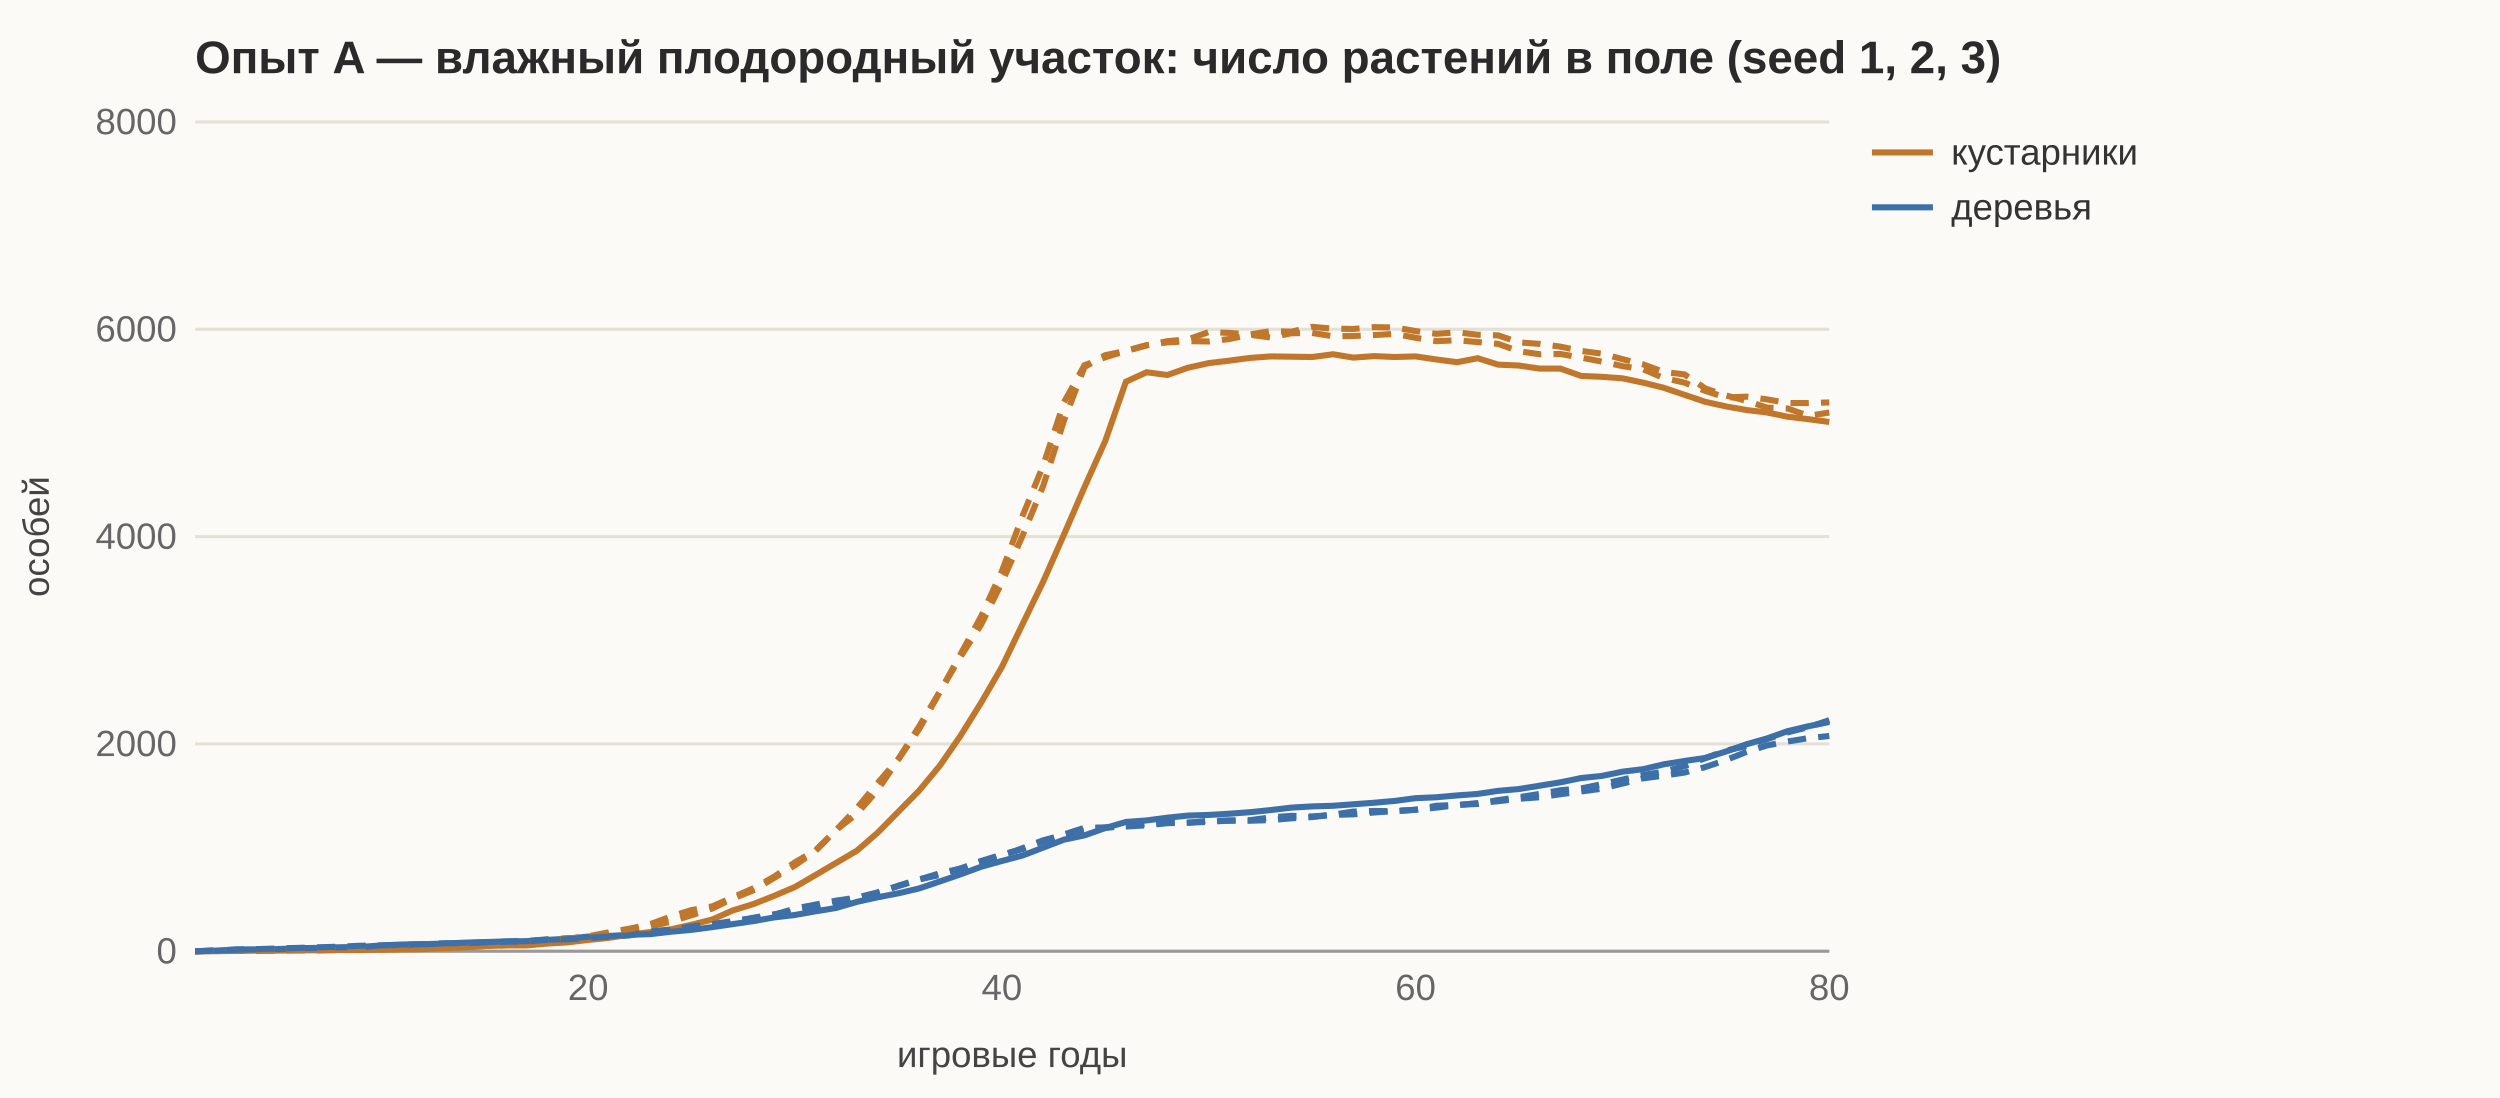
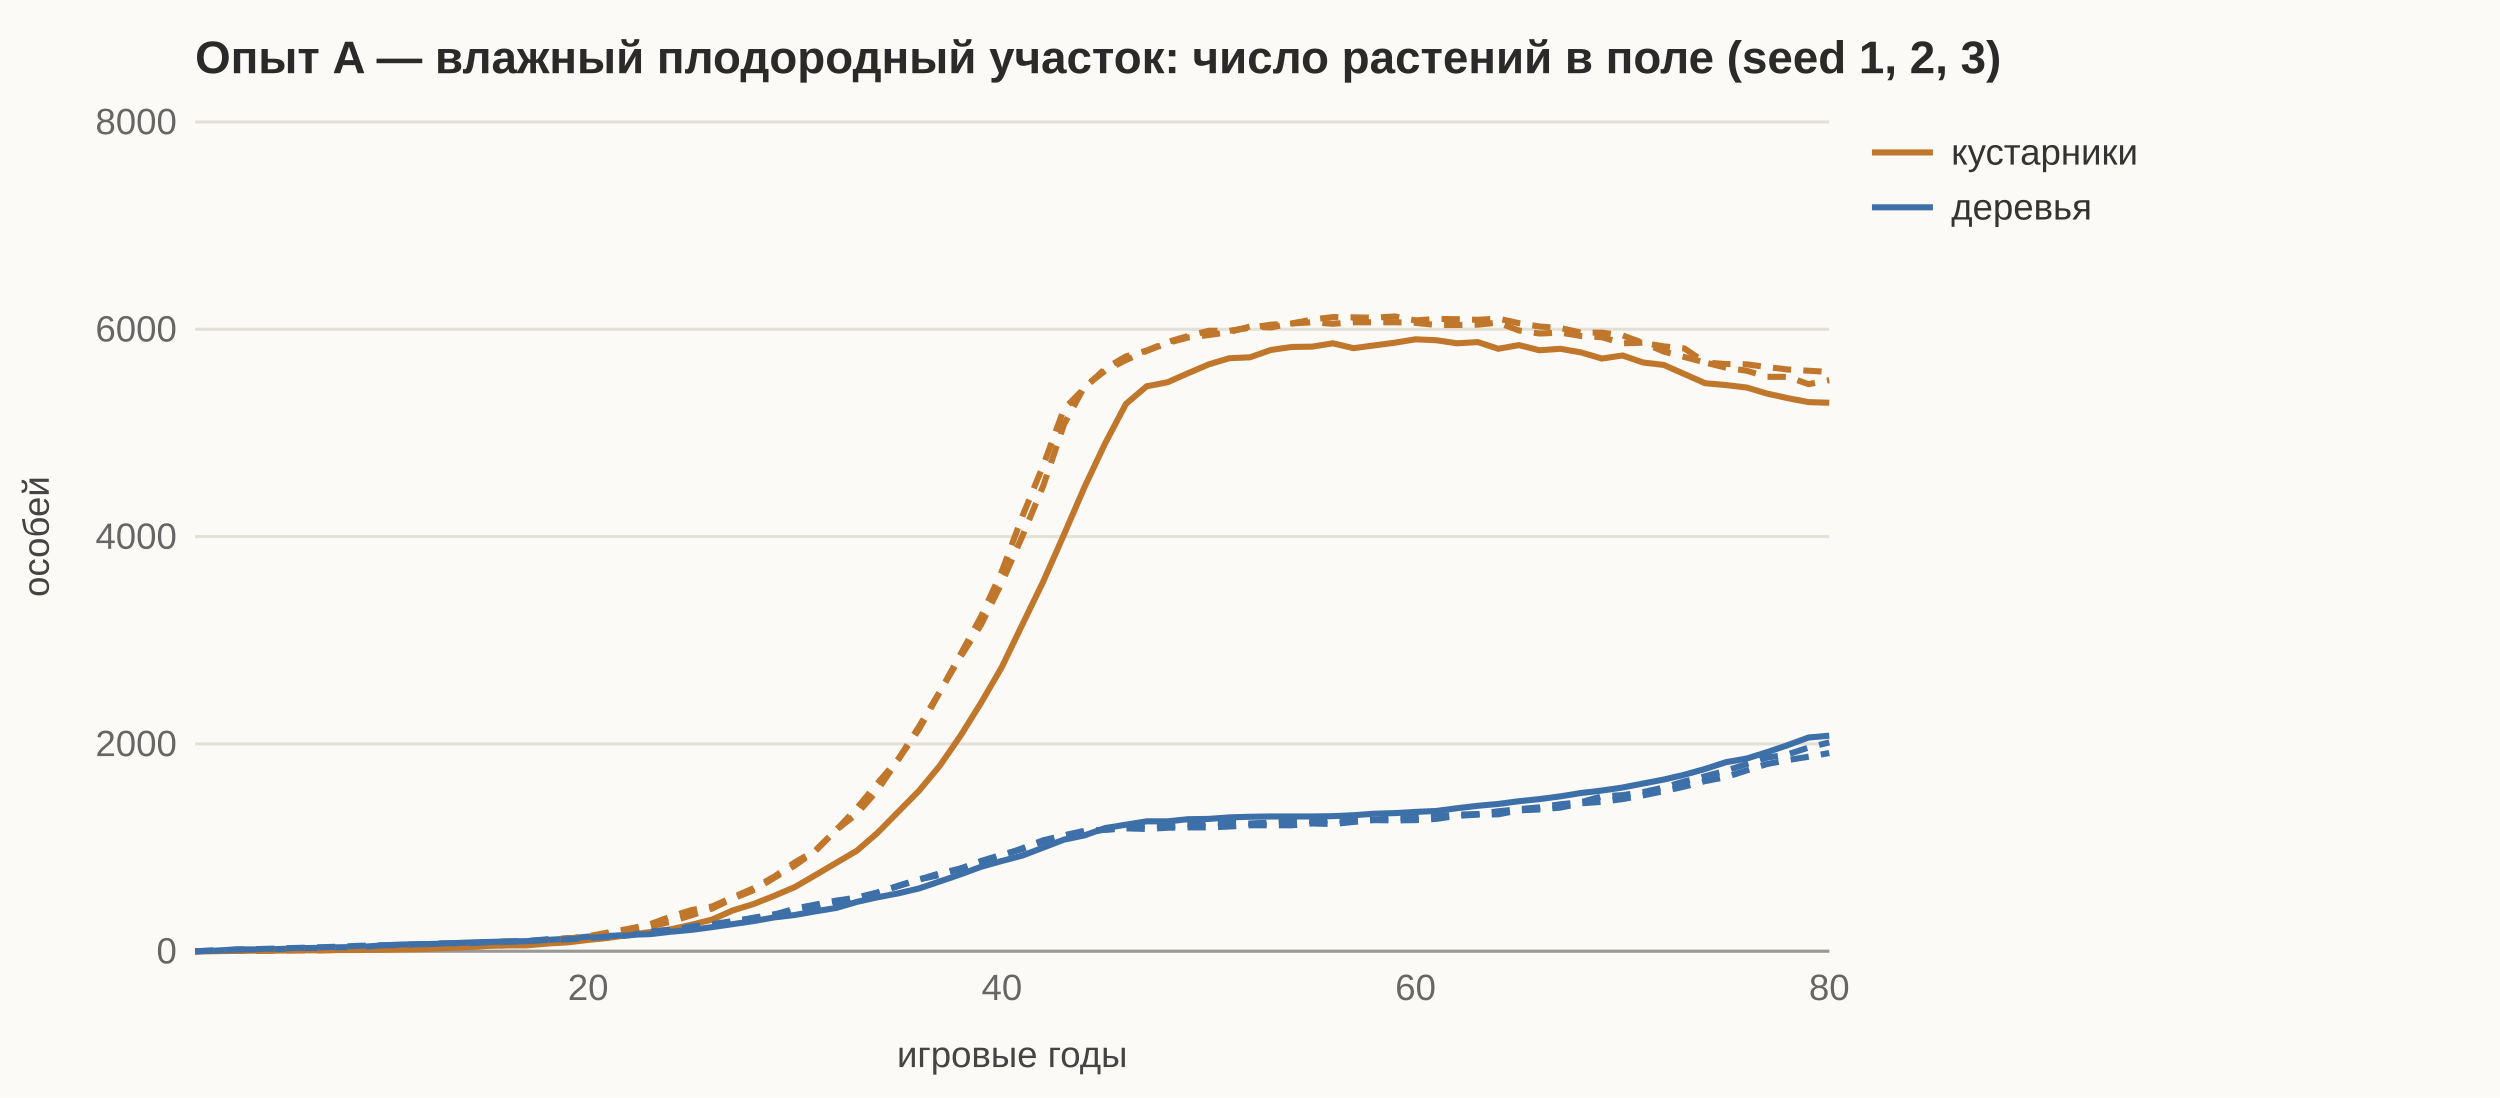
<svg xmlns="http://www.w3.org/2000/svg" viewBox="0 0 820 360" width="820" height="360" font-family="Segoe UI, Arial, sans-serif" font-size="12">
  <rect width="820" height="360" fill="#fbfaf6" />
  <text x="64" y="24" font-size="15" font-weight="600" fill="#2a2a2a">Опыт A — влажный плодородный участок: число растений в поле (seed 1, 2, 3)</text>
  <line x1="64" x2="600" y1="312" y2="312" stroke="#e3e0d6" />
  <text x="58" y="316" text-anchor="end" fill="#666">0</text>
  <line x1="64" x2="600" y1="244" y2="244" stroke="#e3e0d6" />
  <text x="58" y="248" text-anchor="end" fill="#666">2000</text>
  <line x1="64" x2="600" y1="176" y2="176" stroke="#e3e0d6" />
  <text x="58" y="180" text-anchor="end" fill="#666">4000</text>
  <line x1="64" x2="600" y1="108" y2="108" stroke="#e3e0d6" />
  <text x="58" y="112" text-anchor="end" fill="#666">6000</text>
  <line x1="64" x2="600" y1="40" y2="40" stroke="#e3e0d6" />
  <text x="58" y="44" text-anchor="end" fill="#666">8000</text>
  <text x="192.911" y="328" text-anchor="middle" fill="#666">20</text>
  <text x="328.608" y="328" text-anchor="middle" fill="#666">40</text>
  <text x="464.304" y="328" text-anchor="middle" fill="#666">60</text>
  <text x="600" y="328" text-anchor="middle" fill="#666">80</text>
  <line x1="64" x2="600" y1="312" y2="312" stroke="#999" />
  <text x="332" y="350" text-anchor="middle" fill="#444">игровые годы</text>
  <text x="16" y="176" text-anchor="middle" fill="#444" transform="rotate(-90 16 176)">особей</text>
-   <path d="M64.0,312.0 L70.8,312.0 L77.6,311.9 L84.4,311.8 L91.1,311.8 L97.9,311.7 L104.7,311.7 L111.5,311.6 L118.3,311.6 L125.1,311.5 L131.8,311.4 L138.6,311.3 L145.4,311.0 L152.2,310.7 L159.0,310.3 L165.8,310.1 L172.6,310.1 L179.3,309.5 L186.1,309.1 L192.9,308.3 L199.7,307.6 L206.5,306.6 L213.3,305.7 L220.1,304.8 L226.8,303.3 L233.6,301.6 L240.4,298.6 L247.2,296.5 L254.0,293.8 L260.8,290.9 L267.5,287.0 L274.3,283.0 L281.1,279.0 L287.9,273.1 L294.7,266.2 L301.5,259.3 L308.3,251.1 L315.0,241.4 L321.8,230.5 L328.6,218.8 L335.4,204.7 L342.2,190.7 L349.0,175.3 L355.7,159.8 L362.5,144.7 L369.3,125.2 L376.1,122.1 L382.9,123.0 L389.7,120.6 L396.5,119.1 L403.2,118.3 L410.0,117.4 L416.8,116.9 L423.6,117.0 L430.4,117.1 L437.2,116.2 L443.9,117.3 L450.7,116.8 L457.5,117.1 L464.3,116.9 L471.1,117.9 L477.9,118.8 L484.7,117.5 L491.4,119.6 L498.2,119.9 L505.0,120.9 L511.8,120.9 L518.6,123.3 L525.4,123.6 L532.2,124.1 L538.9,125.5 L545.7,127.2 L552.5,129.5 L559.3,131.8 L566.1,133.3 L572.9,134.5 L579.6,135.3 L586.4,136.7 L593.2,137.5 L600.0,138.4" fill="none" stroke="#c0762b" stroke-width="2" />
+   <path d="M64.0,312.0 L70.8,312.0 L77.6,311.9 L84.4,311.8 L91.1,311.8 L97.9,311.7 L104.7,311.7 L111.5,311.6 L118.3,311.6 L125.1,311.5 L131.8,311.4 L138.6,311.3 L145.4,311.0 L152.2,310.7 L159.0,310.3 L165.8,310.1 L172.6,310.1 L179.3,309.5 L186.1,309.1 L192.9,308.3 L199.7,307.6 L206.5,306.6 L213.3,305.7 L220.1,304.8 L226.8,303.3 L233.6,301.6 L240.4,298.6 L247.2,296.5 L254.0,293.8 L260.8,290.9 L267.5,287.0 L274.3,283.0 L281.1,279.0 L287.9,273.1 L294.7,266.2 L301.5,259.3 L308.3,251.1 L315.0,241.4 L321.8,230.5 L328.6,218.8 L335.4,204.7 L342.2,190.7 L349.0,175.3 L355.7,159.8 L362.5,145.4 L369.3,132.5 L376.1,126.7 L382.9,125.4 L389.7,122.4 L396.5,119.5 L403.2,117.5 L410.0,117.2 L416.8,114.8 L423.6,113.8 L430.4,113.7 L437.2,112.6 L443.9,114.2 L450.7,113.3 L457.5,112.4 L464.3,111.3 L471.1,111.6 L477.9,112.6 L484.7,112.2 L491.4,114.4 L498.2,113.2 L505.0,114.9 L511.8,114.4 L518.6,115.6 L525.4,117.6 L532.2,116.6 L538.9,118.9 L545.7,119.7 L552.5,122.7 L559.3,125.7 L566.1,126.3 L572.9,127.1 L579.6,129.1 L586.4,130.6 L593.2,131.9 L600.0,132.1" fill="none" stroke="#c0762b" stroke-width="2" />
  <line x1="614" x2="634" y1="50" y2="50" stroke="#c0762b" stroke-width="2" />
  <text x="640" y="54" fill="#333">кустарники</text>
-   <path d="M64.0,312.0 L70.8,311.8 L77.6,311.4 L84.4,311.4 L91.1,311.3 L97.9,311.0 L104.7,310.9 L111.5,310.7 L118.3,310.6 L125.1,310.1 L131.8,309.8 L138.6,309.7 L145.4,309.5 L152.2,309.2 L159.0,309.0 L165.8,308.8 L172.6,308.7 L179.3,308.3 L186.1,307.9 L192.9,307.2 L199.7,307.0 L206.5,306.6 L213.3,306.4 L220.1,305.6 L226.8,305.0 L233.6,304.1 L240.4,303.1 L247.2,302.1 L254.0,300.9 L260.8,300.1 L267.5,298.9 L274.3,297.8 L281.1,295.8 L287.9,294.3 L294.7,293.0 L301.5,291.4 L308.3,289.1 L315.0,286.8 L321.8,284.3 L328.6,282.4 L335.4,280.6 L342.2,278.0 L349.0,275.4 L355.7,274.0 L362.5,271.6 L369.3,269.6 L376.1,269.1 L382.9,268.2 L389.7,267.5 L396.5,267.3 L403.2,266.9 L410.0,266.4 L416.8,265.7 L423.6,264.9 L430.4,264.5 L437.2,264.3 L443.9,263.8 L450.7,263.3 L457.5,262.7 L464.3,261.8 L471.1,261.5 L477.9,260.9 L484.7,260.4 L491.4,259.4 L498.2,258.8 L505.0,257.7 L511.8,256.6 L518.6,255.2 L525.4,254.5 L532.2,253.1 L538.9,252.3 L545.7,250.7 L552.5,249.6 L559.3,248.6 L566.1,246.5 L572.9,244.1 L579.6,242.2 L586.4,239.8 L593.2,238.2 L600.0,236.8" fill="none" stroke="#3d6fa8" stroke-width="2" />
+   <path d="M64.0,312.0 L70.8,311.8 L77.6,311.4 L84.4,311.4 L91.1,311.3 L97.9,311.0 L104.7,310.9 L111.5,310.7 L118.3,310.6 L125.1,310.1 L131.8,309.8 L138.6,309.7 L145.4,309.5 L152.2,309.2 L159.0,309.0 L165.8,308.8 L172.6,308.7 L179.3,308.3 L186.1,307.9 L192.9,307.2 L199.7,307.0 L206.5,306.6 L213.3,306.4 L220.1,305.6 L226.8,305.0 L233.6,304.1 L240.4,303.1 L247.2,302.1 L254.0,300.9 L260.8,300.1 L267.5,298.9 L274.3,297.8 L281.1,295.8 L287.9,294.3 L294.7,293.0 L301.5,291.4 L308.3,289.1 L315.0,286.8 L321.8,284.3 L328.6,282.4 L335.4,280.6 L342.2,278.0 L349.0,275.4 L355.7,274.0 L362.5,271.6 L369.3,270.5 L376.1,269.4 L382.9,269.4 L389.7,268.7 L396.5,268.6 L403.2,268.1 L410.0,267.9 L416.8,267.8 L423.6,267.8 L430.4,267.8 L437.2,267.7 L443.9,267.4 L450.7,266.9 L457.5,266.7 L464.3,266.3 L471.1,266.0 L477.9,265.1 L484.7,264.3 L491.4,263.7 L498.2,262.8 L505.0,262.1 L511.8,261.2 L518.6,260.1 L525.4,259.3 L532.2,258.3 L538.9,257.0 L545.7,255.7 L552.5,254.1 L559.3,252.2 L566.1,250.0 L572.9,248.8 L579.6,246.7 L586.4,244.4 L593.2,241.9 L600.0,241.3" fill="none" stroke="#3d6fa8" stroke-width="2" />
  <line x1="614" x2="634" y1="68" y2="68" stroke="#3d6fa8" stroke-width="2" />
  <text x="640" y="72" fill="#333">деревья</text>
-   <path d="M64.0,312.0 L70.8,311.9 L77.6,311.8 L84.4,311.8 L91.1,311.7 L97.9,311.7 L104.7,311.7 L111.5,311.6 L118.3,311.4 L125.1,311.4 L131.8,311.2 L138.6,310.9 L145.4,310.7 L152.2,310.5 L159.0,310.3 L165.8,309.9 L172.6,309.1 L179.3,308.7 L186.1,307.9 L192.9,307.1 L199.7,305.8 L206.5,304.6 L213.3,303.1 L220.1,300.6 L226.8,298.5 L233.6,297.3 L240.4,294.3 L247.2,291.3 L254.0,287.5 L260.8,282.8 L267.5,278.9 L274.3,272.2 L281.1,266.9 L287.9,259.1 L294.7,249.0 L301.5,239.1 L308.3,226.9 L315.0,214.7 L321.8,202.2 L328.6,187.4 L335.4,169.2 L342.2,152.6 L349.0,131.9 L355.7,119.8 L362.5,117.2 L369.3,115.1 L376.1,113.3 L382.9,111.9 L389.7,111.3 L396.5,108.9 L403.2,109.2 L410.0,109.7 L416.8,108.6 L423.6,108.8 L430.4,107.2 L437.2,107.8 L443.9,107.9 L450.7,107.3 L457.5,107.4 L464.3,108.6 L471.1,109.5 L477.9,109.0 L484.7,109.8 L491.4,110.0 L498.2,112.3 L505.0,112.8 L511.8,113.7 L518.6,115.1 L525.4,116.0 L532.2,117.8 L538.9,119.5 L545.7,122.0 L552.5,122.8 L559.3,127.4 L566.1,129.7 L572.9,131.5 L579.6,133.7 L586.4,134.0 L593.2,136.4 L600.0,135.3" fill="none" stroke="#c0762b" stroke-width="2" stroke-dasharray="6 4" />
-   <path d="M64.0,312.0 L70.8,311.8 L77.6,311.7 L84.4,311.5 L91.1,311.4 L97.9,311.2 L104.7,311.1 L111.5,310.9 L118.3,310.6 L125.1,310.4 L131.8,310.3 L138.6,310.2 L145.4,310.0 L152.2,309.7 L159.0,309.3 L165.8,308.9 L172.6,308.7 L179.3,308.1 L186.1,307.8 L192.9,307.5 L199.7,306.9 L206.5,306.4 L213.3,305.9 L220.1,305.0 L226.8,304.1 L233.6,303.4 L240.4,302.3 L247.2,301.0 L254.0,299.9 L260.8,299.0 L267.5,298.0 L274.3,296.2 L281.1,294.6 L287.9,292.8 L294.7,290.5 L301.5,288.4 L308.3,287.0 L315.0,284.9 L321.8,282.8 L328.6,280.7 L335.4,278.2 L342.2,275.6 L349.0,273.8 L355.7,272.3 L362.5,271.5 L369.3,270.9 L376.1,270.2 L382.9,269.9 L389.7,269.9 L396.5,269.2 L403.2,269.2 L410.0,269.0 L416.8,268.1 L423.6,267.6 L430.4,267.8 L437.2,267.3 L443.9,267.1 L450.7,266.5 L457.5,266.0 L464.3,265.6 L471.1,264.3 L477.9,264.0 L484.7,263.7 L491.4,262.4 L498.2,261.5 L505.0,260.4 L511.8,259.2 L518.6,258.6 L525.4,257.2 L532.2,255.7 L538.9,254.2 L545.7,253.1 L552.5,251.3 L559.3,248.7 L566.1,246.2 L572.9,244.7 L579.6,242.4 L586.4,240.2 L593.2,238.5 L600.0,236.2" fill="none" stroke="#3d6fa8" stroke-width="2" stroke-dasharray="6 4" />
-   <path d="M64.0,312.0 L70.8,311.9 L77.6,311.9 L84.4,311.9 L91.1,311.7 L97.9,311.6 L104.7,311.6 L111.5,311.4 L118.3,311.4 L125.1,311.2 L131.8,311.0 L138.6,310.8 L145.4,310.7 L152.2,310.5 L159.0,310.3 L165.8,310.0 L172.6,309.6 L179.3,308.6 L186.1,307.8 L192.9,307.4 L199.7,306.3 L206.5,305.3 L213.3,303.9 L220.1,302.3 L226.8,300.2 L233.6,298.0 L240.4,294.7 L247.2,292.0 L254.0,287.9 L260.8,283.8 L267.5,279.1 L274.3,272.2 L281.1,265.0 L287.9,256.8 L294.7,248.9 L301.5,238.2 L308.3,226.8 L315.0,215.5 L321.8,204.9 L328.6,191.1 L335.4,175.7 L342.2,159.3 L349.0,137.9 L355.7,120.4 L362.5,116.5 L369.3,115.1 L376.1,113.2 L382.9,112.3 L389.7,111.9 L396.5,112.0 L403.2,111.2 L410.0,109.8 L416.8,110.7 L423.6,109.3 L430.4,109.2 L437.2,110.3 L443.9,110.2 L450.7,109.9 L457.5,109.5 L464.3,110.8 L471.1,111.9 L477.9,111.6 L484.7,112.2 L491.4,112.8 L498.2,115.2 L505.0,116.2 L511.8,116.1 L518.6,117.3 L525.4,118.6 L532.2,120.1 L538.9,121.1 L545.7,124.0 L552.5,125.5 L559.3,128.2 L566.1,130.4 L572.9,130.1 L579.6,131.0 L586.4,132.2 L593.2,132.2 L600.0,132.0" fill="none" stroke="#c0762b" stroke-width="2" stroke-dasharray="6 4" />
-   <path d="M64.0,312.0 L70.8,311.8 L77.6,311.5 L84.4,311.3 L91.1,311.1 L97.9,310.9 L104.7,310.7 L111.5,310.5 L118.3,310.2 L125.1,310.1 L131.8,309.9 L138.6,309.7 L145.4,309.4 L152.2,309.4 L159.0,309.1 L165.8,308.9 L172.6,308.8 L179.3,308.3 L186.1,308.1 L192.9,307.6 L199.7,307.2 L206.5,306.8 L213.3,305.5 L220.1,305.0 L226.8,303.9 L233.6,303.1 L240.4,302.1 L247.2,301.2 L254.0,300.0 L260.8,298.0 L267.5,296.7 L274.3,295.4 L281.1,294.4 L287.9,292.7 L294.7,290.6 L301.5,288.5 L308.3,286.4 L315.0,284.9 L321.8,282.4 L328.6,280.3 L335.4,278.5 L342.2,276.0 L349.0,273.7 L355.7,271.5 L362.5,271.4 L369.3,271.1 L376.1,270.7 L382.9,270.0 L389.7,269.8 L396.5,269.6 L403.2,269.1 L410.0,269.2 L416.8,269.0 L423.6,268.4 L430.4,268.0 L437.2,267.2 L443.9,266.2 L450.7,266.0 L457.5,266.1 L464.3,265.6 L471.1,264.9 L477.9,264.1 L484.7,263.4 L491.4,262.8 L498.2,262.0 L505.0,261.5 L511.8,260.5 L518.6,259.6 L525.4,258.7 L532.2,257.0 L538.9,255.3 L545.7,254.4 L552.5,253.4 L559.3,251.6 L566.1,249.3 L572.9,246.6 L579.6,244.5 L586.4,243.2 L593.2,242.1 L600.0,241.4" fill="none" stroke="#3d6fa8" stroke-width="2" stroke-dasharray="6 4" />
+   <path d="M64.0,312.0 L70.8,311.9 L77.6,311.8 L84.4,311.8 L91.1,311.7 L97.9,311.7 L104.7,311.7 L111.5,311.6 L118.3,311.4 L125.1,311.4 L131.8,311.2 L138.6,310.9 L145.4,310.7 L152.2,310.5 L159.0,310.3 L165.8,309.9 L172.6,309.1 L179.3,308.7 L186.1,307.9 L192.9,307.1 L199.7,305.8 L206.5,304.6 L213.3,303.1 L220.1,300.6 L226.8,298.5 L233.6,297.3 L240.4,294.3 L247.2,291.3 L254.0,287.5 L260.8,282.8 L267.5,278.9 L274.3,272.2 L281.1,266.9 L287.9,259.1 L294.7,249.0 L301.5,239.1 L308.3,226.9 L315.0,214.7 L321.8,202.2 L328.6,187.4 L335.4,169.2 L342.2,152.6 L349.0,134.1 L355.7,127.3 L362.5,120.9 L369.3,116.9 L376.1,115.0 L382.9,112.2 L389.7,110.2 L396.5,108.5 L403.2,108.5 L410.0,107.5 L416.8,106.5 L423.6,106.1 L430.4,104.8 L437.2,104.0 L443.9,104.1 L450.7,104.2 L457.5,103.8 L464.3,105.1 L471.1,104.6 L477.9,104.7 L484.7,104.9 L491.4,104.5 L498.2,106.0 L505.0,107.1 L511.8,107.6 L518.6,109.1 L525.4,109.1 L532.2,110.0 L538.9,112.5 L545.7,113.6 L552.5,114.3 L559.3,118.9 L566.1,120.6 L572.9,121.6 L579.6,123.6 L586.4,123.6 L593.2,126.0 L600.0,124.7" fill="none" stroke="#c0762b" stroke-width="2" stroke-dasharray="6 4" />
+   <path d="M64.0,312.0 L70.8,311.8 L77.6,311.7 L84.4,311.5 L91.1,311.4 L97.9,311.2 L104.7,311.1 L111.5,310.9 L118.3,310.6 L125.1,310.4 L131.8,310.3 L138.6,310.2 L145.4,310.0 L152.2,309.7 L159.0,309.3 L165.8,308.9 L172.6,308.7 L179.3,308.1 L186.1,307.8 L192.9,307.5 L199.7,306.9 L206.5,306.4 L213.3,305.9 L220.1,305.0 L226.8,304.1 L233.6,303.4 L240.4,302.3 L247.2,301.0 L254.0,299.9 L260.8,299.0 L267.5,298.0 L274.3,296.2 L281.1,294.6 L287.9,292.8 L294.7,290.5 L301.5,288.4 L308.3,287.0 L315.0,284.9 L321.8,282.8 L328.6,280.7 L335.4,278.2 L342.2,275.6 L349.0,274.0 L355.7,273.1 L362.5,272.1 L369.3,271.3 L376.1,270.6 L382.9,270.8 L389.7,270.5 L396.5,269.8 L403.2,269.8 L410.0,270.1 L416.8,269.8 L423.6,269.3 L430.4,269.4 L437.2,269.2 L443.9,269.2 L450.7,268.8 L457.5,268.5 L464.3,268.0 L471.1,267.7 L477.9,267.2 L484.7,267.0 L491.4,266.1 L498.2,265.4 L505.0,264.8 L511.8,263.8 L518.6,263.1 L525.4,261.2 L532.2,260.8 L538.9,259.8 L545.7,258.3 L552.5,256.3 L559.3,254.6 L566.1,252.8 L572.9,250.6 L579.6,248.5 L586.4,247.4 L593.2,245.2 L600.0,243.5" fill="none" stroke="#3d6fa8" stroke-width="2" stroke-dasharray="6 4" />
+   <path d="M64.0,312.0 L70.8,311.9 L77.6,311.9 L84.4,311.9 L91.1,311.7 L97.9,311.6 L104.7,311.6 L111.5,311.4 L118.3,311.4 L125.1,311.2 L131.8,311.0 L138.6,310.8 L145.4,310.7 L152.2,310.5 L159.0,310.3 L165.8,310.0 L172.6,309.6 L179.3,308.6 L186.1,307.8 L192.9,307.4 L199.7,306.3 L206.5,305.3 L213.3,303.9 L220.1,302.3 L226.8,300.2 L233.6,298.0 L240.4,294.7 L247.2,292.0 L254.0,287.9 L260.8,283.8 L267.5,279.1 L274.3,272.2 L281.1,265.0 L287.9,256.8 L294.7,248.9 L301.5,238.2 L308.3,226.8 L315.0,215.5 L321.8,204.9 L328.6,191.1 L335.4,175.7 L342.2,159.3 L349.0,139.2 L355.7,126.8 L362.5,121.6 L369.3,118.1 L376.1,115.1 L382.9,112.5 L389.7,110.7 L396.5,109.9 L403.2,108.9 L410.0,107.1 L416.8,107.4 L423.6,106.1 L430.4,105.7 L437.2,106.2 L443.9,105.7 L450.7,105.7 L457.5,105.7 L464.3,105.9 L471.1,106.6 L477.9,106.6 L484.7,106.5 L491.4,105.8 L498.2,108.4 L505.0,109.4 L511.8,109.1 L518.6,110.2 L525.4,110.6 L532.2,112.6 L538.9,112.4 L545.7,115.3 L552.5,117.1 L559.3,118.9 L566.1,119.4 L572.9,119.5 L579.6,120.4 L586.4,121.2 L593.2,121.6 L600.0,122.0" fill="none" stroke="#c0762b" stroke-width="2" stroke-dasharray="6 4" />
+   <path d="M64.0,312.0 L70.8,311.8 L77.6,311.5 L84.4,311.3 L91.1,311.1 L97.9,310.9 L104.7,310.7 L111.5,310.5 L118.3,310.2 L125.1,310.1 L131.8,309.9 L138.6,309.7 L145.4,309.4 L152.2,309.4 L159.0,309.1 L165.8,308.9 L172.6,308.8 L179.3,308.3 L186.1,308.1 L192.9,307.6 L199.7,307.2 L206.5,306.8 L213.3,305.5 L220.1,305.0 L226.8,303.9 L233.6,303.1 L240.4,302.1 L247.2,301.2 L254.0,300.0 L260.8,298.0 L267.5,296.7 L274.3,295.4 L281.1,294.4 L287.9,292.7 L294.7,290.6 L301.5,288.5 L308.3,286.4 L315.0,284.9 L321.8,282.4 L328.6,280.3 L335.4,278.5 L342.2,276.0 L349.0,274.0 L355.7,272.5 L362.5,272.2 L369.3,271.7 L376.1,271.9 L382.9,271.5 L389.7,271.4 L396.5,271.4 L403.2,271.1 L410.0,270.7 L416.8,270.7 L423.6,270.7 L430.4,270.1 L437.2,270.3 L443.9,269.6 L450.7,269.0 L457.5,269.1 L464.3,269.0 L471.1,268.6 L477.9,267.6 L484.7,267.2 L491.4,267.1 L498.2,265.8 L505.0,265.5 L511.8,264.9 L518.6,263.5 L525.4,263.0 L532.2,262.1 L538.9,260.9 L545.7,259.5 L552.5,258.0 L559.3,256.2 L566.1,254.9 L572.9,252.7 L579.6,250.6 L586.4,249.3 L593.2,248.2 L600.0,247.0" fill="none" stroke="#3d6fa8" stroke-width="2" stroke-dasharray="6 4" />
</svg>
